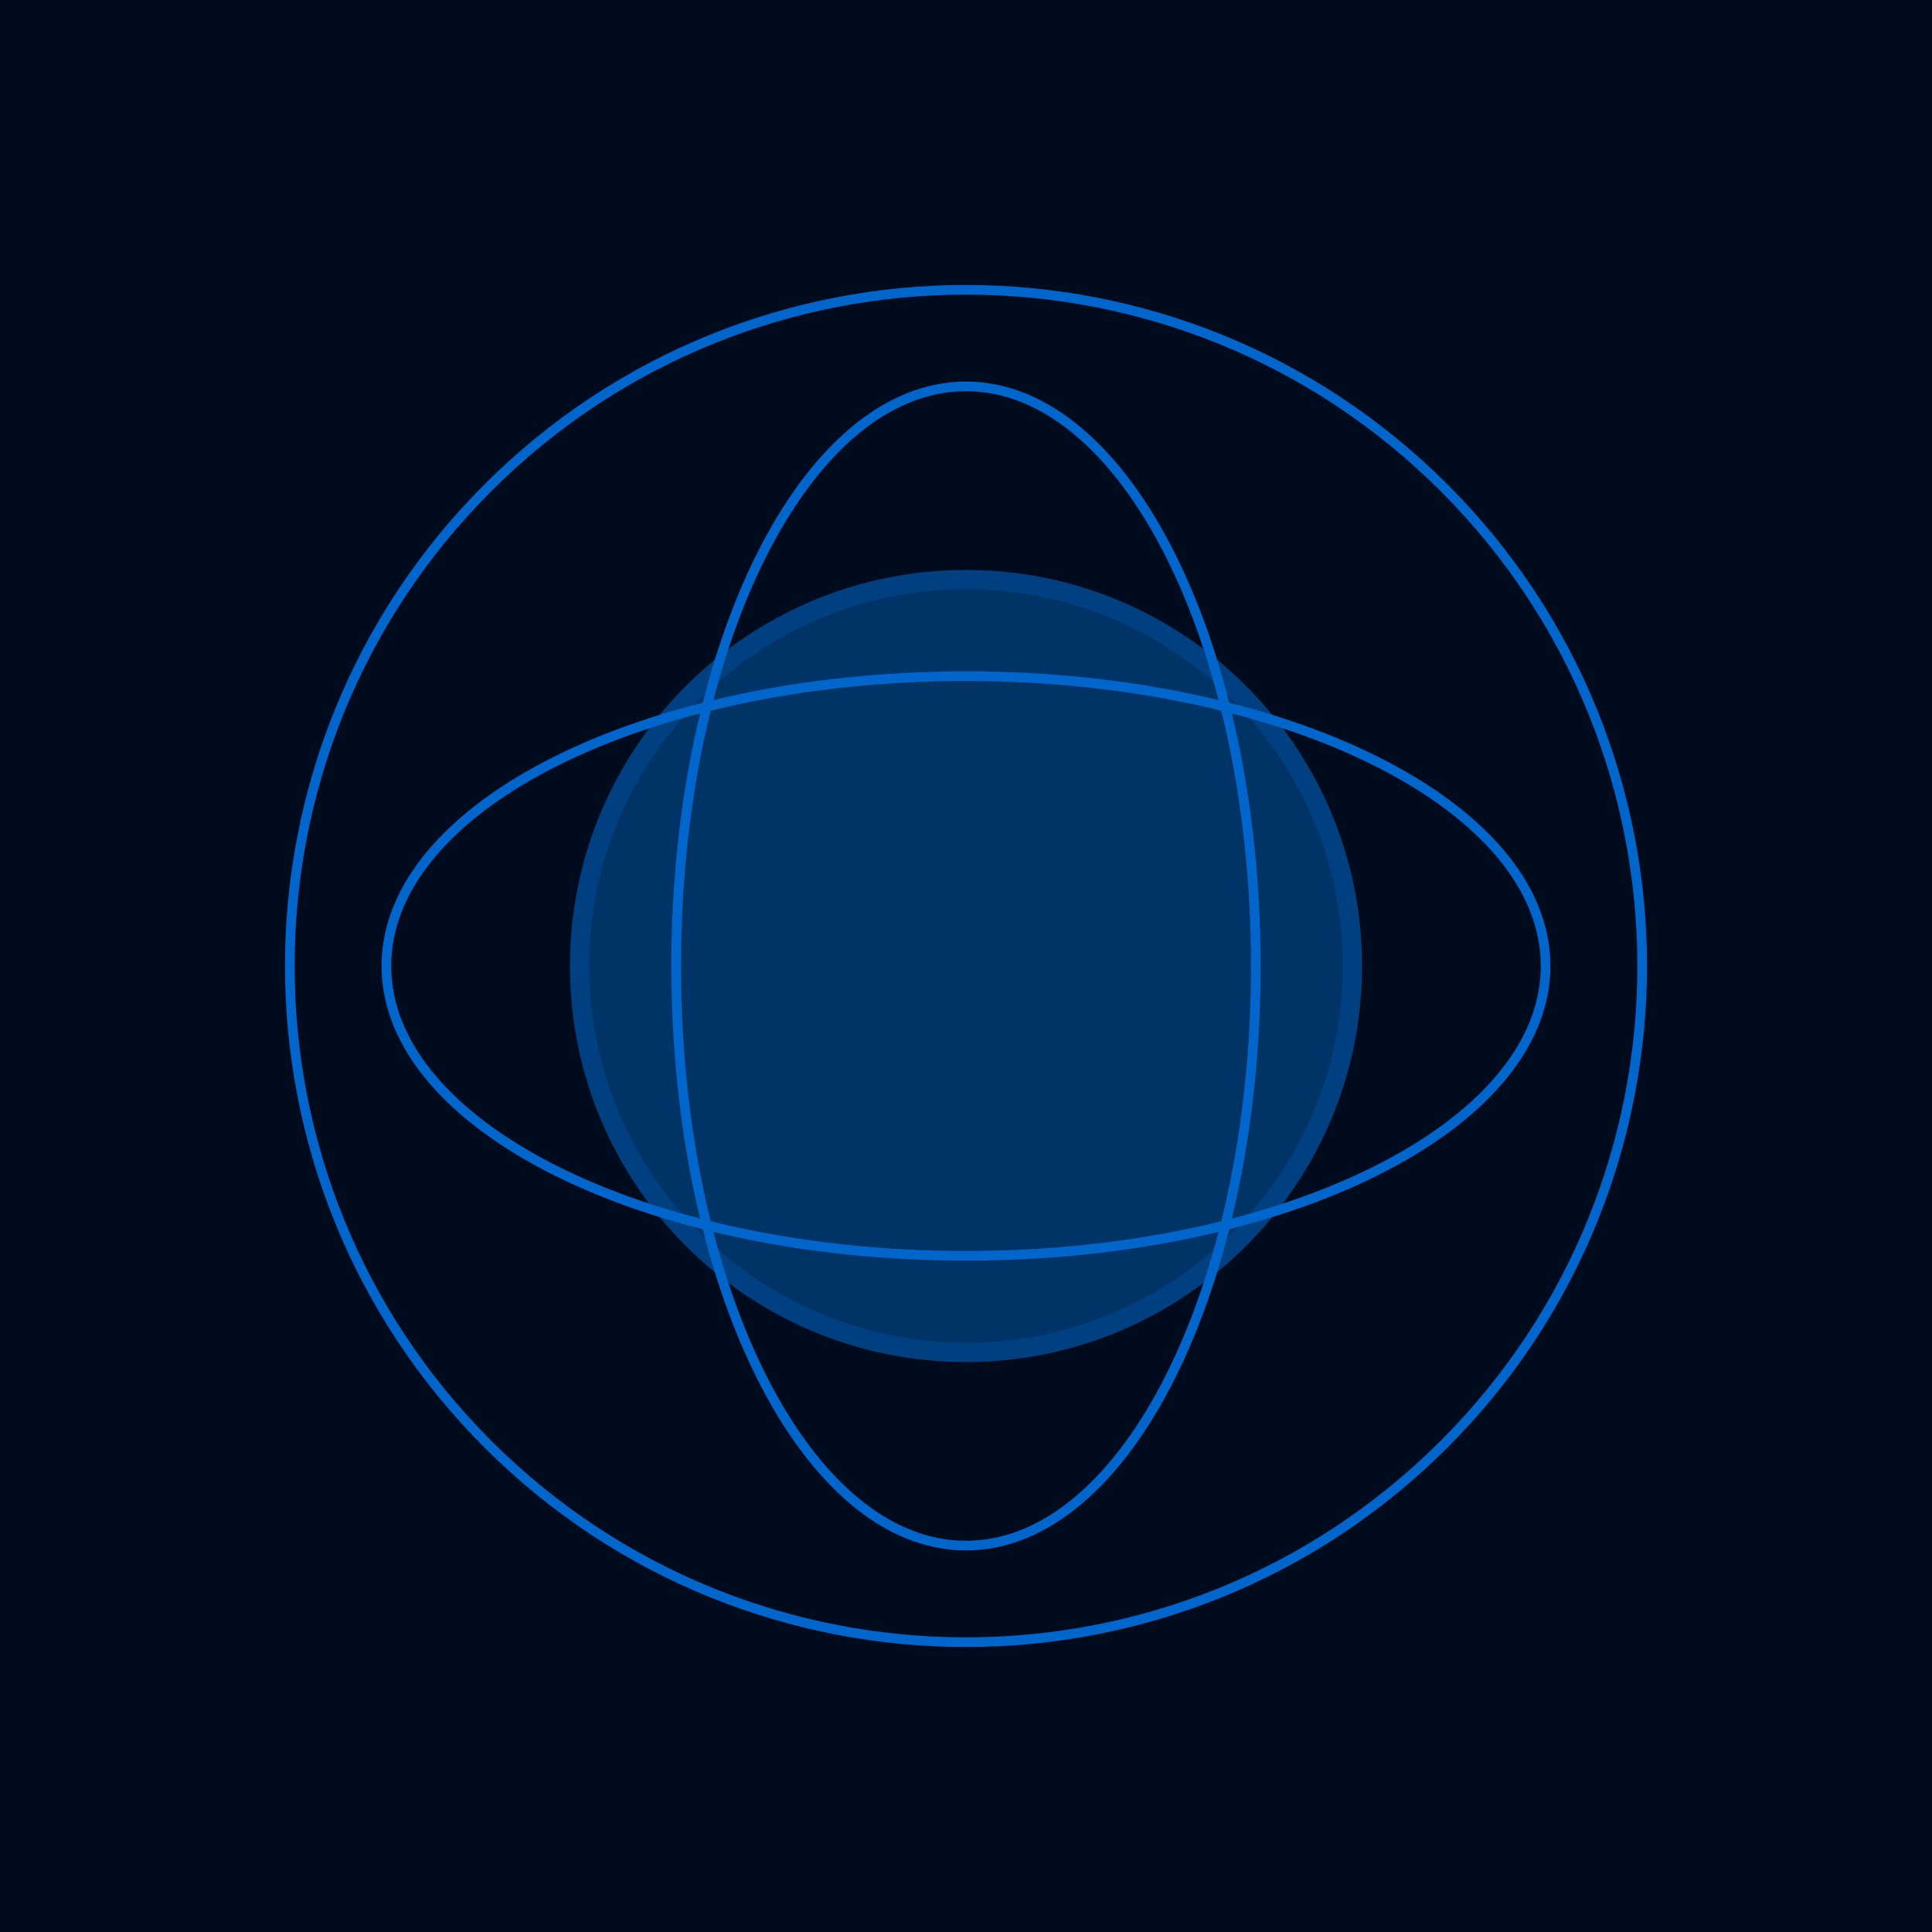
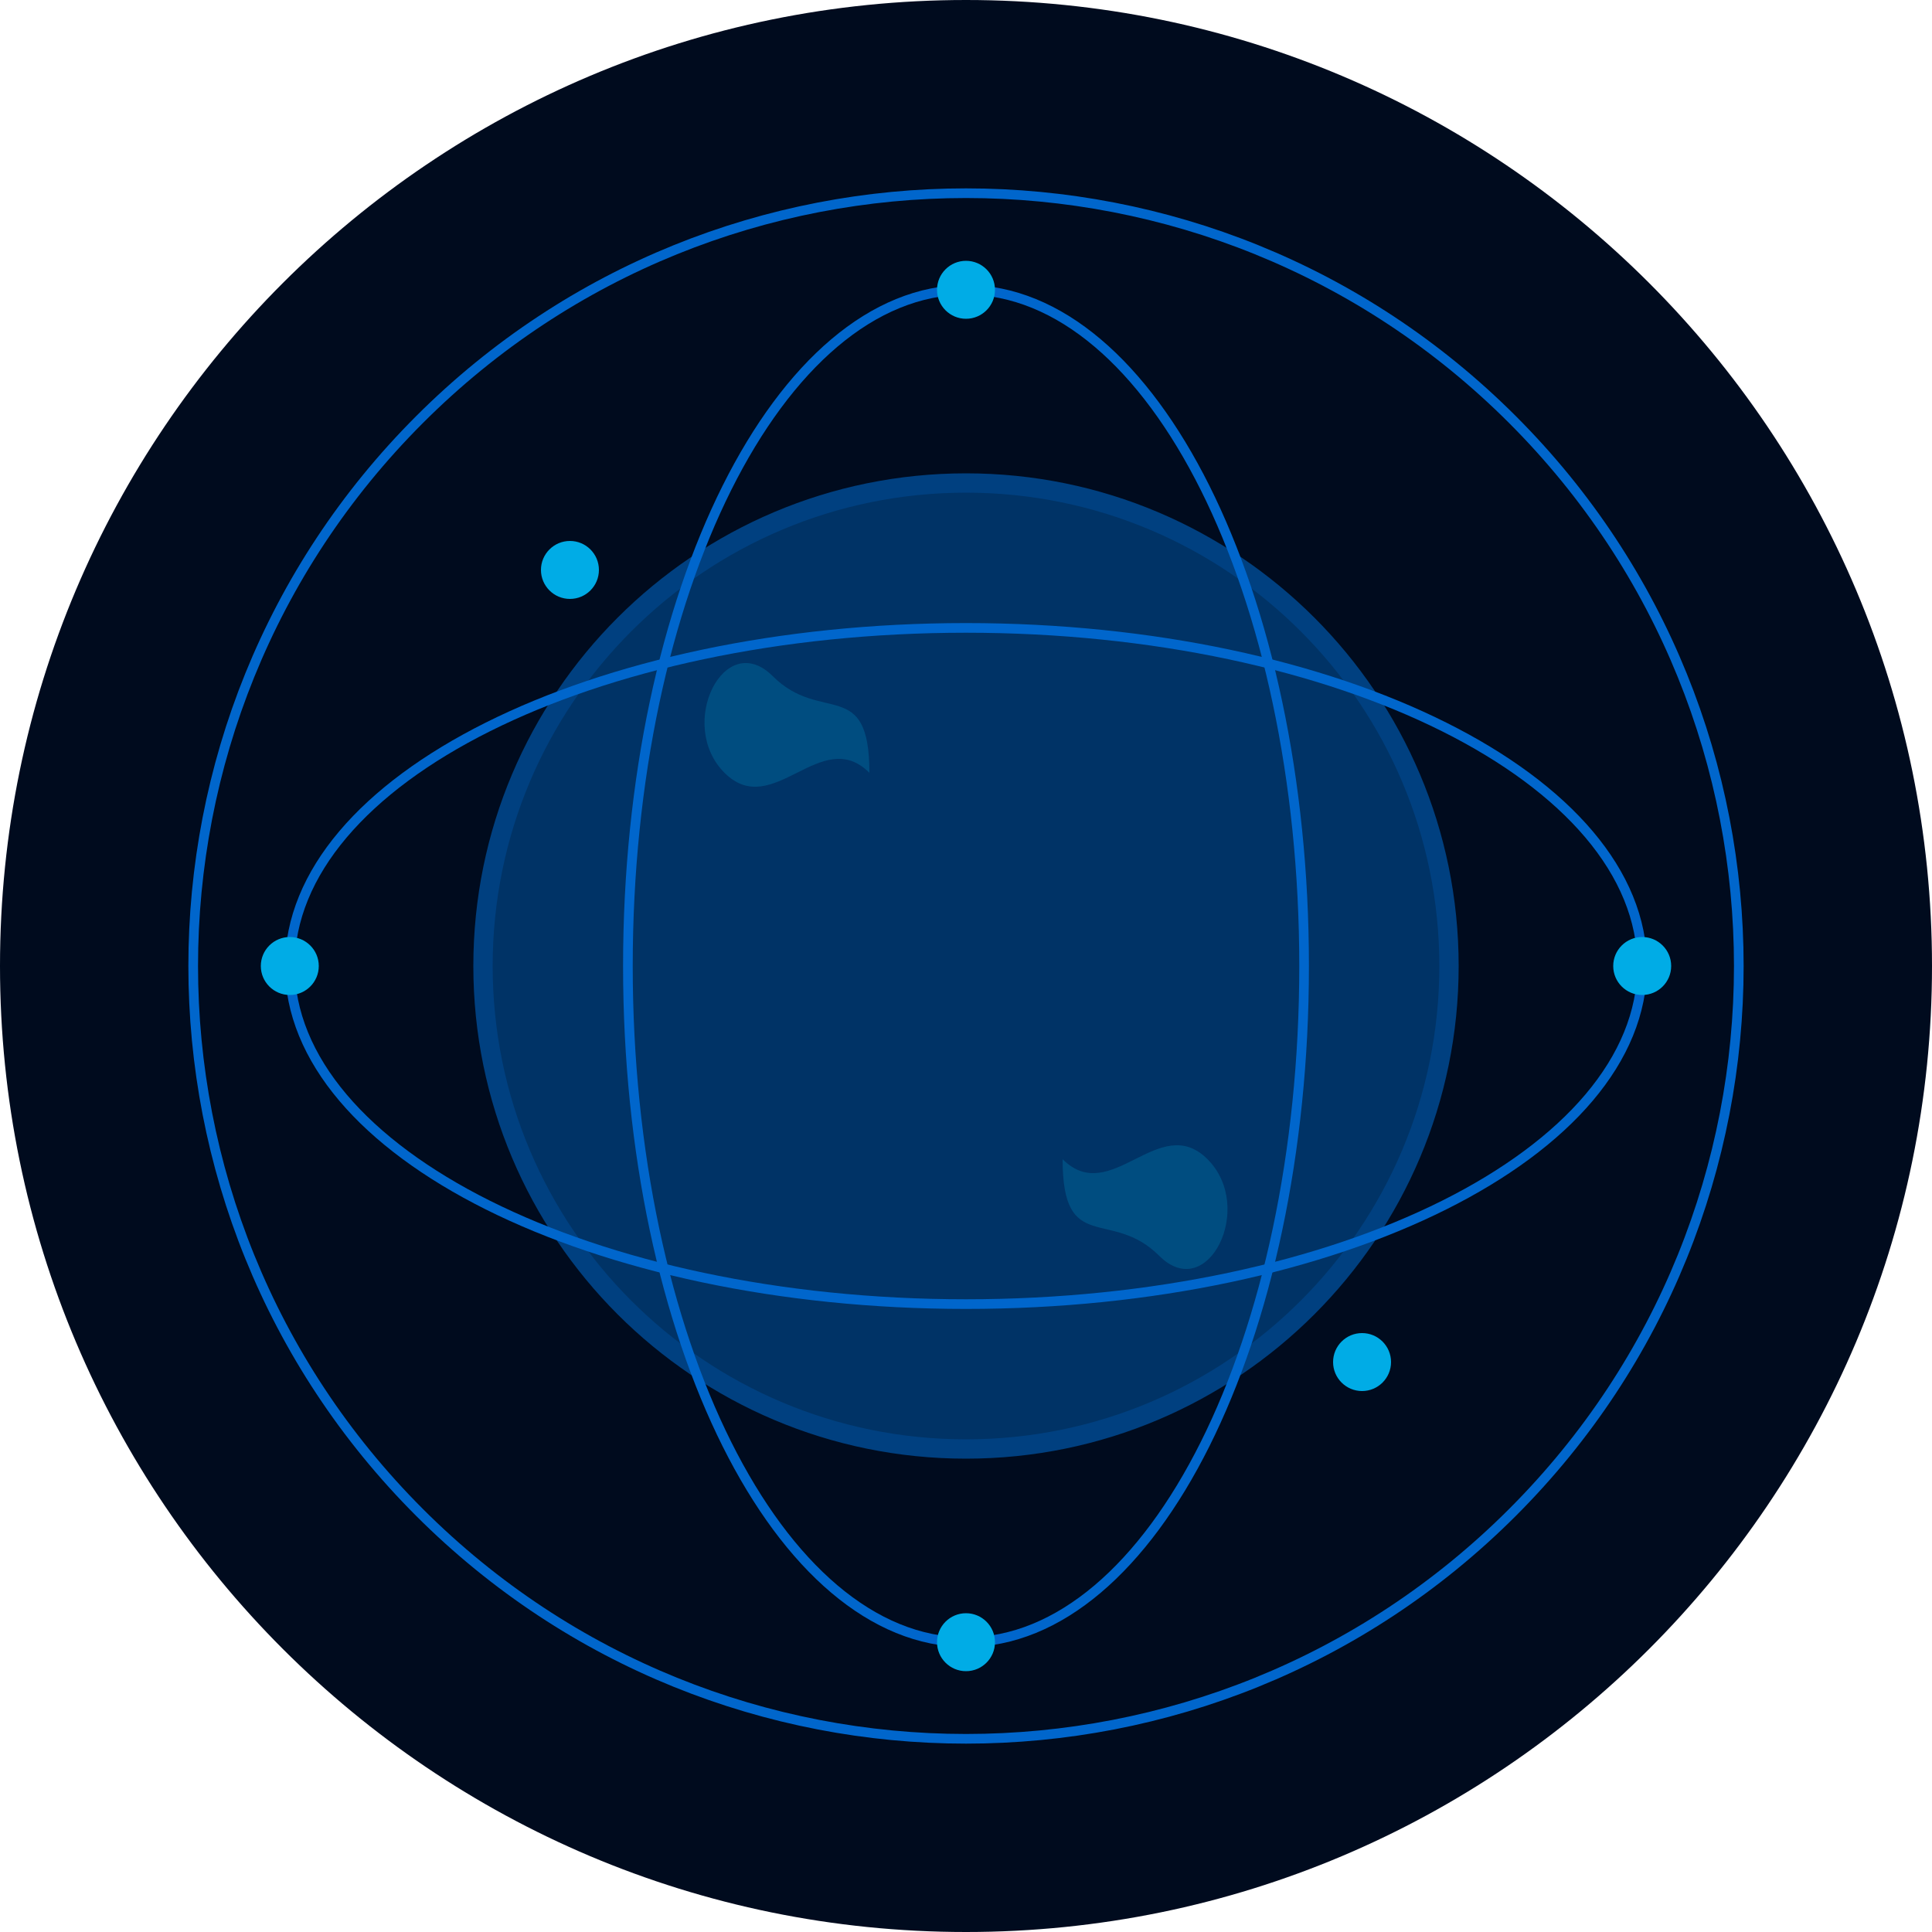
- <svg xmlns="http://www.w3.org/2000/svg" width="200" height="200">
-   <rect width="100%" height="100%" fill="#000b1e" />
-   <circle cx="100" cy="100" r="40" fill="#003366" stroke="#004080" stroke-width="2" />
-   <ellipse cx="100" cy="100" rx="60" ry="30" fill="none" stroke="#0066cc" stroke-width="1" />
-   <ellipse cx="100" cy="100" rx="30" ry="60" fill="none" stroke="#0066cc" stroke-width="1" />
-   <ellipse cx="100" cy="100" rx="70" ry="70" fill="none" stroke="#0066cc" stroke-width="1" transform="rotate(45 100 100)" />
+ <svg xmlns="http://www.w3.org/2000/svg" width="200" height="200" viewBox="0 0 200 200">
+   <circle cx="100" cy="100" r="100" fill="#000b1e" />
+   <circle cx="100" cy="100" r="50" fill="#003366" stroke="#004080" stroke-width="2" />
+   <path d="M90,80 C85,75 80,85 75,80 C70,75 75,65 80,70 C85,75 90,70 90,80 Z" fill="#004d80" />
+   <path d="M110,120 C115,125 120,115 125,120 C130,125 125,135 120,130 C115,125 110,130 110,120 Z" fill="#004d80" />
+   <g stroke="#0066cc" stroke-width="1" fill="none">
+     <ellipse cx="100" cy="100" rx="70" ry="35" />
+     <ellipse cx="100" cy="100" rx="35" ry="70" />
+     <ellipse cx="100" cy="100" rx="80" ry="80" transform="rotate(45 100 100)" />
+   </g>
+   <circle cx="170" cy="100" r="3" fill="#00ace6" />
+   <circle cx="100" cy="30" r="3" fill="#00ace6" />
+   <circle cx="30" cy="100" r="3" fill="#00ace6" />
+   <circle cx="100" cy="170" r="3" fill="#00ace6" />
+   <circle cx="141" cy="141" r="3" fill="#00ace6" />
+   <circle cx="59" cy="59" r="3" fill="#00ace6" />
</svg>
